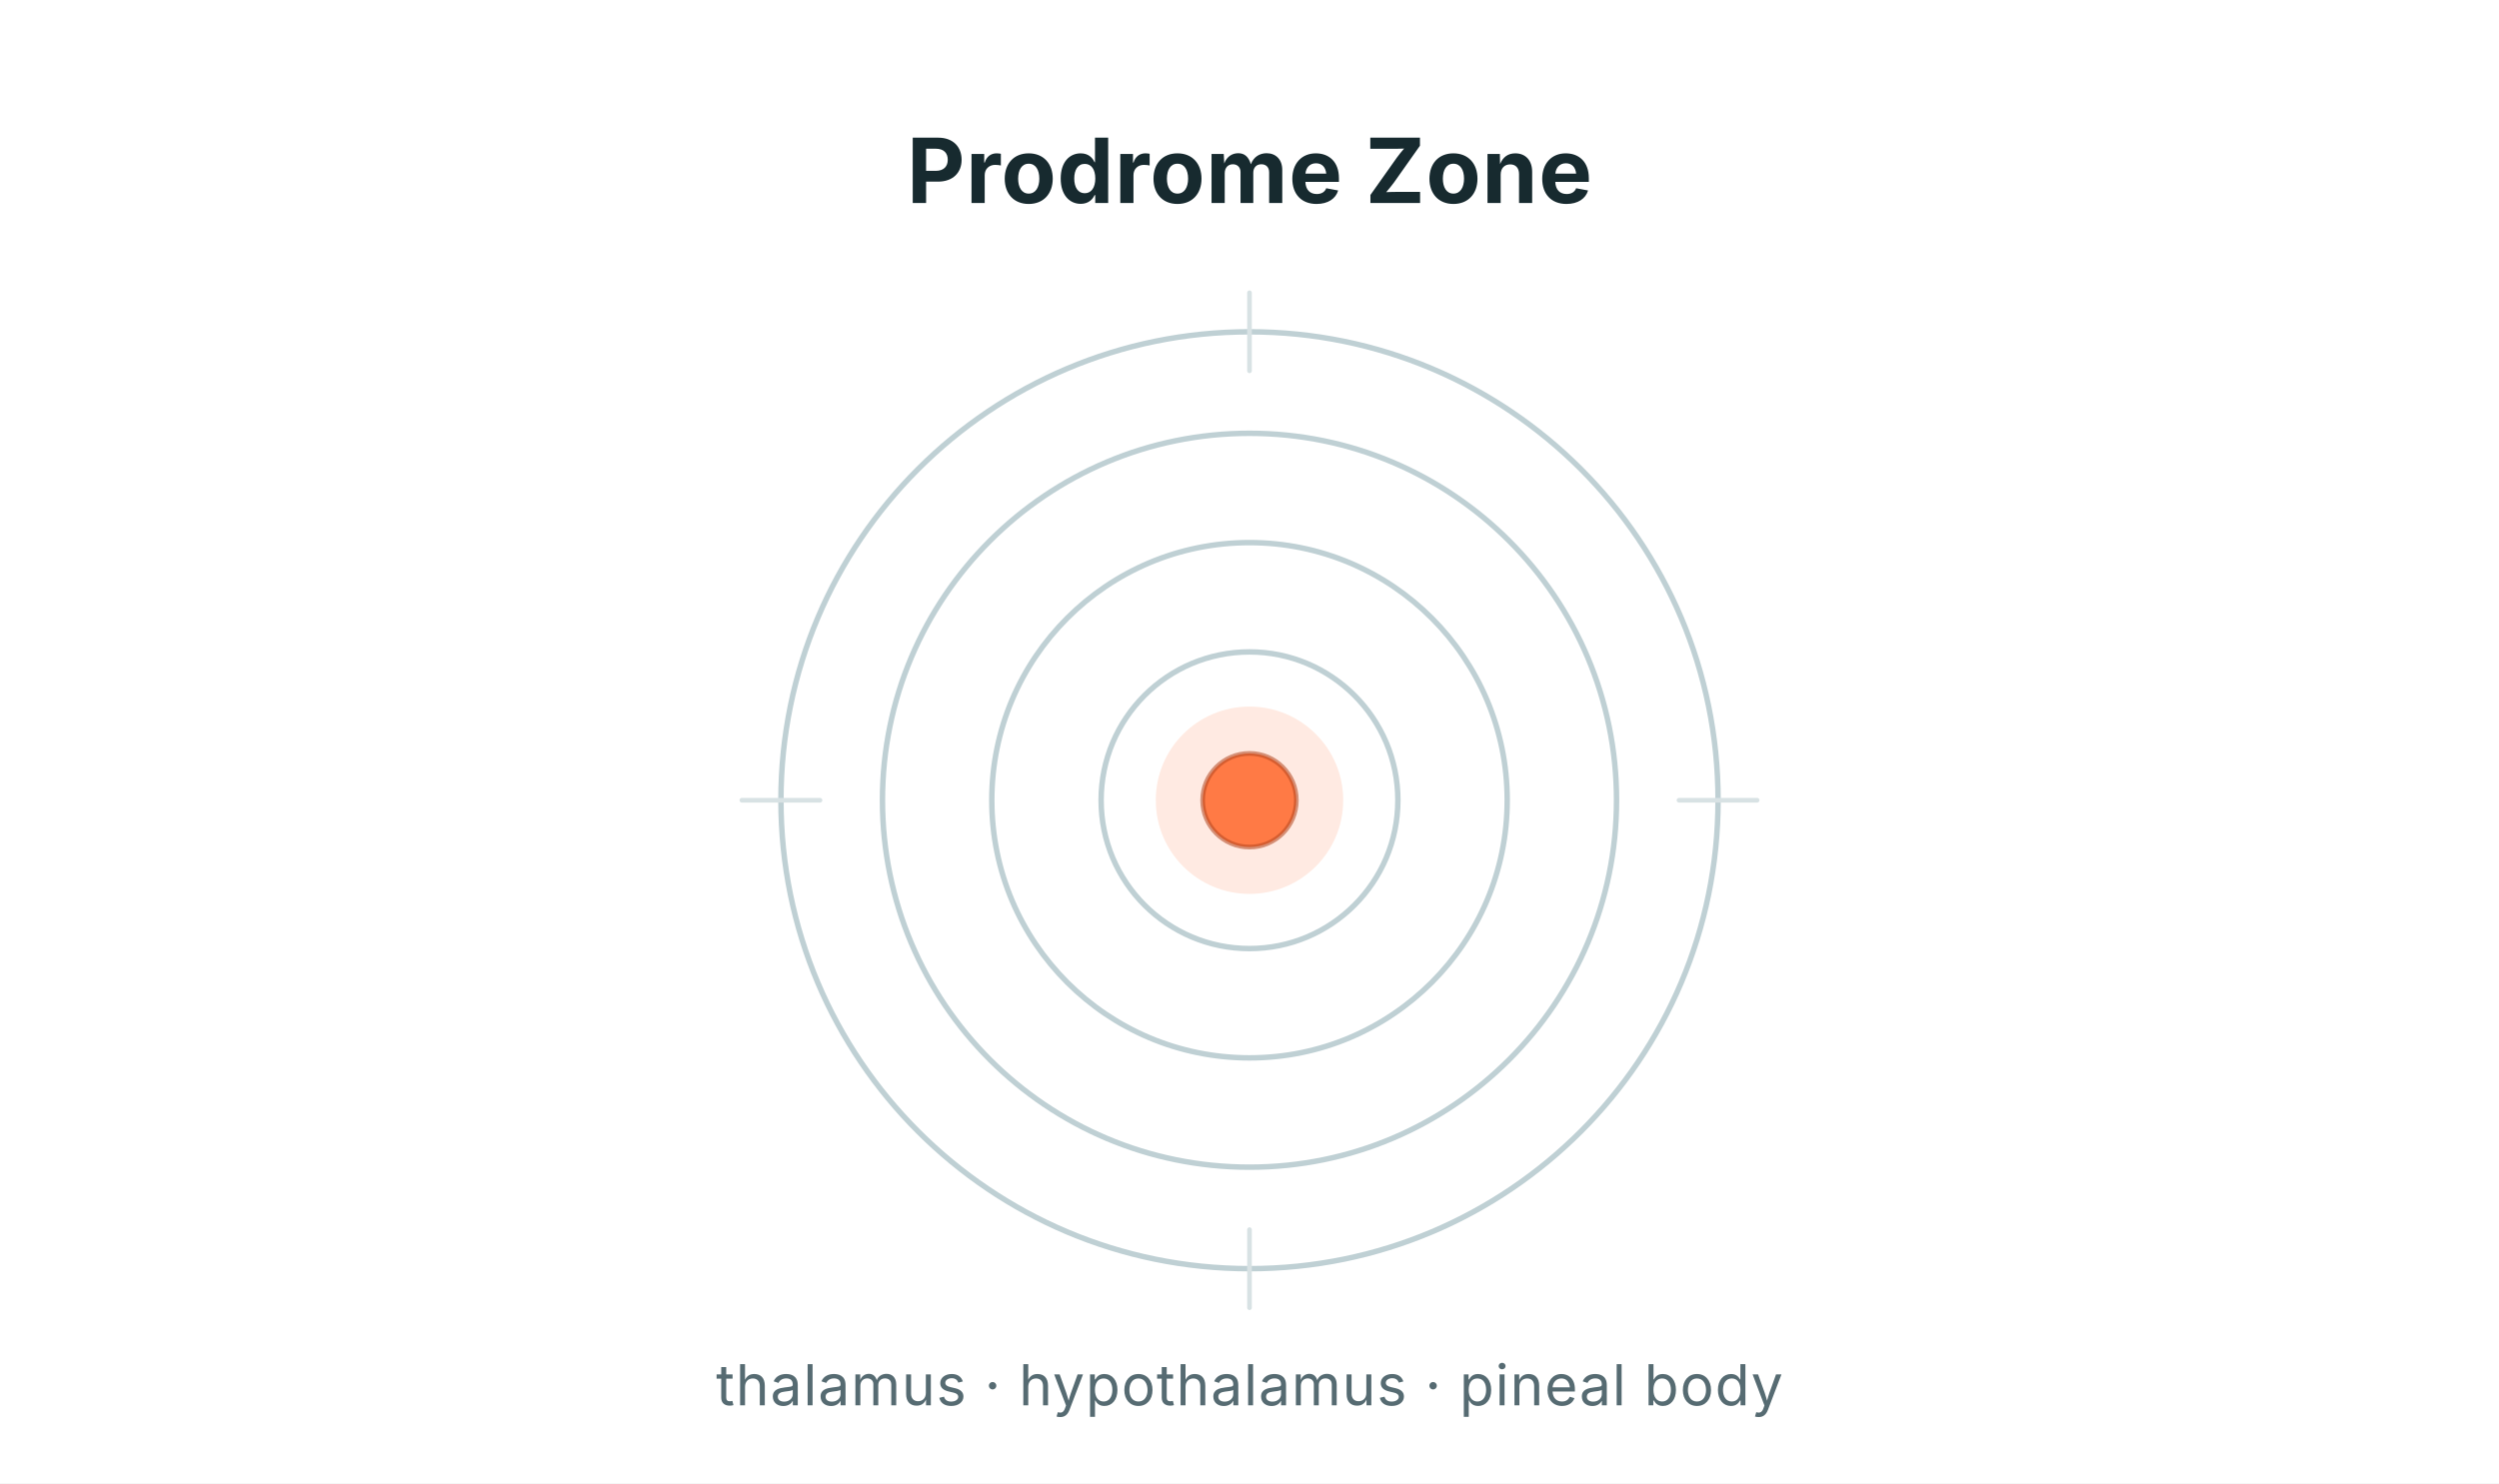
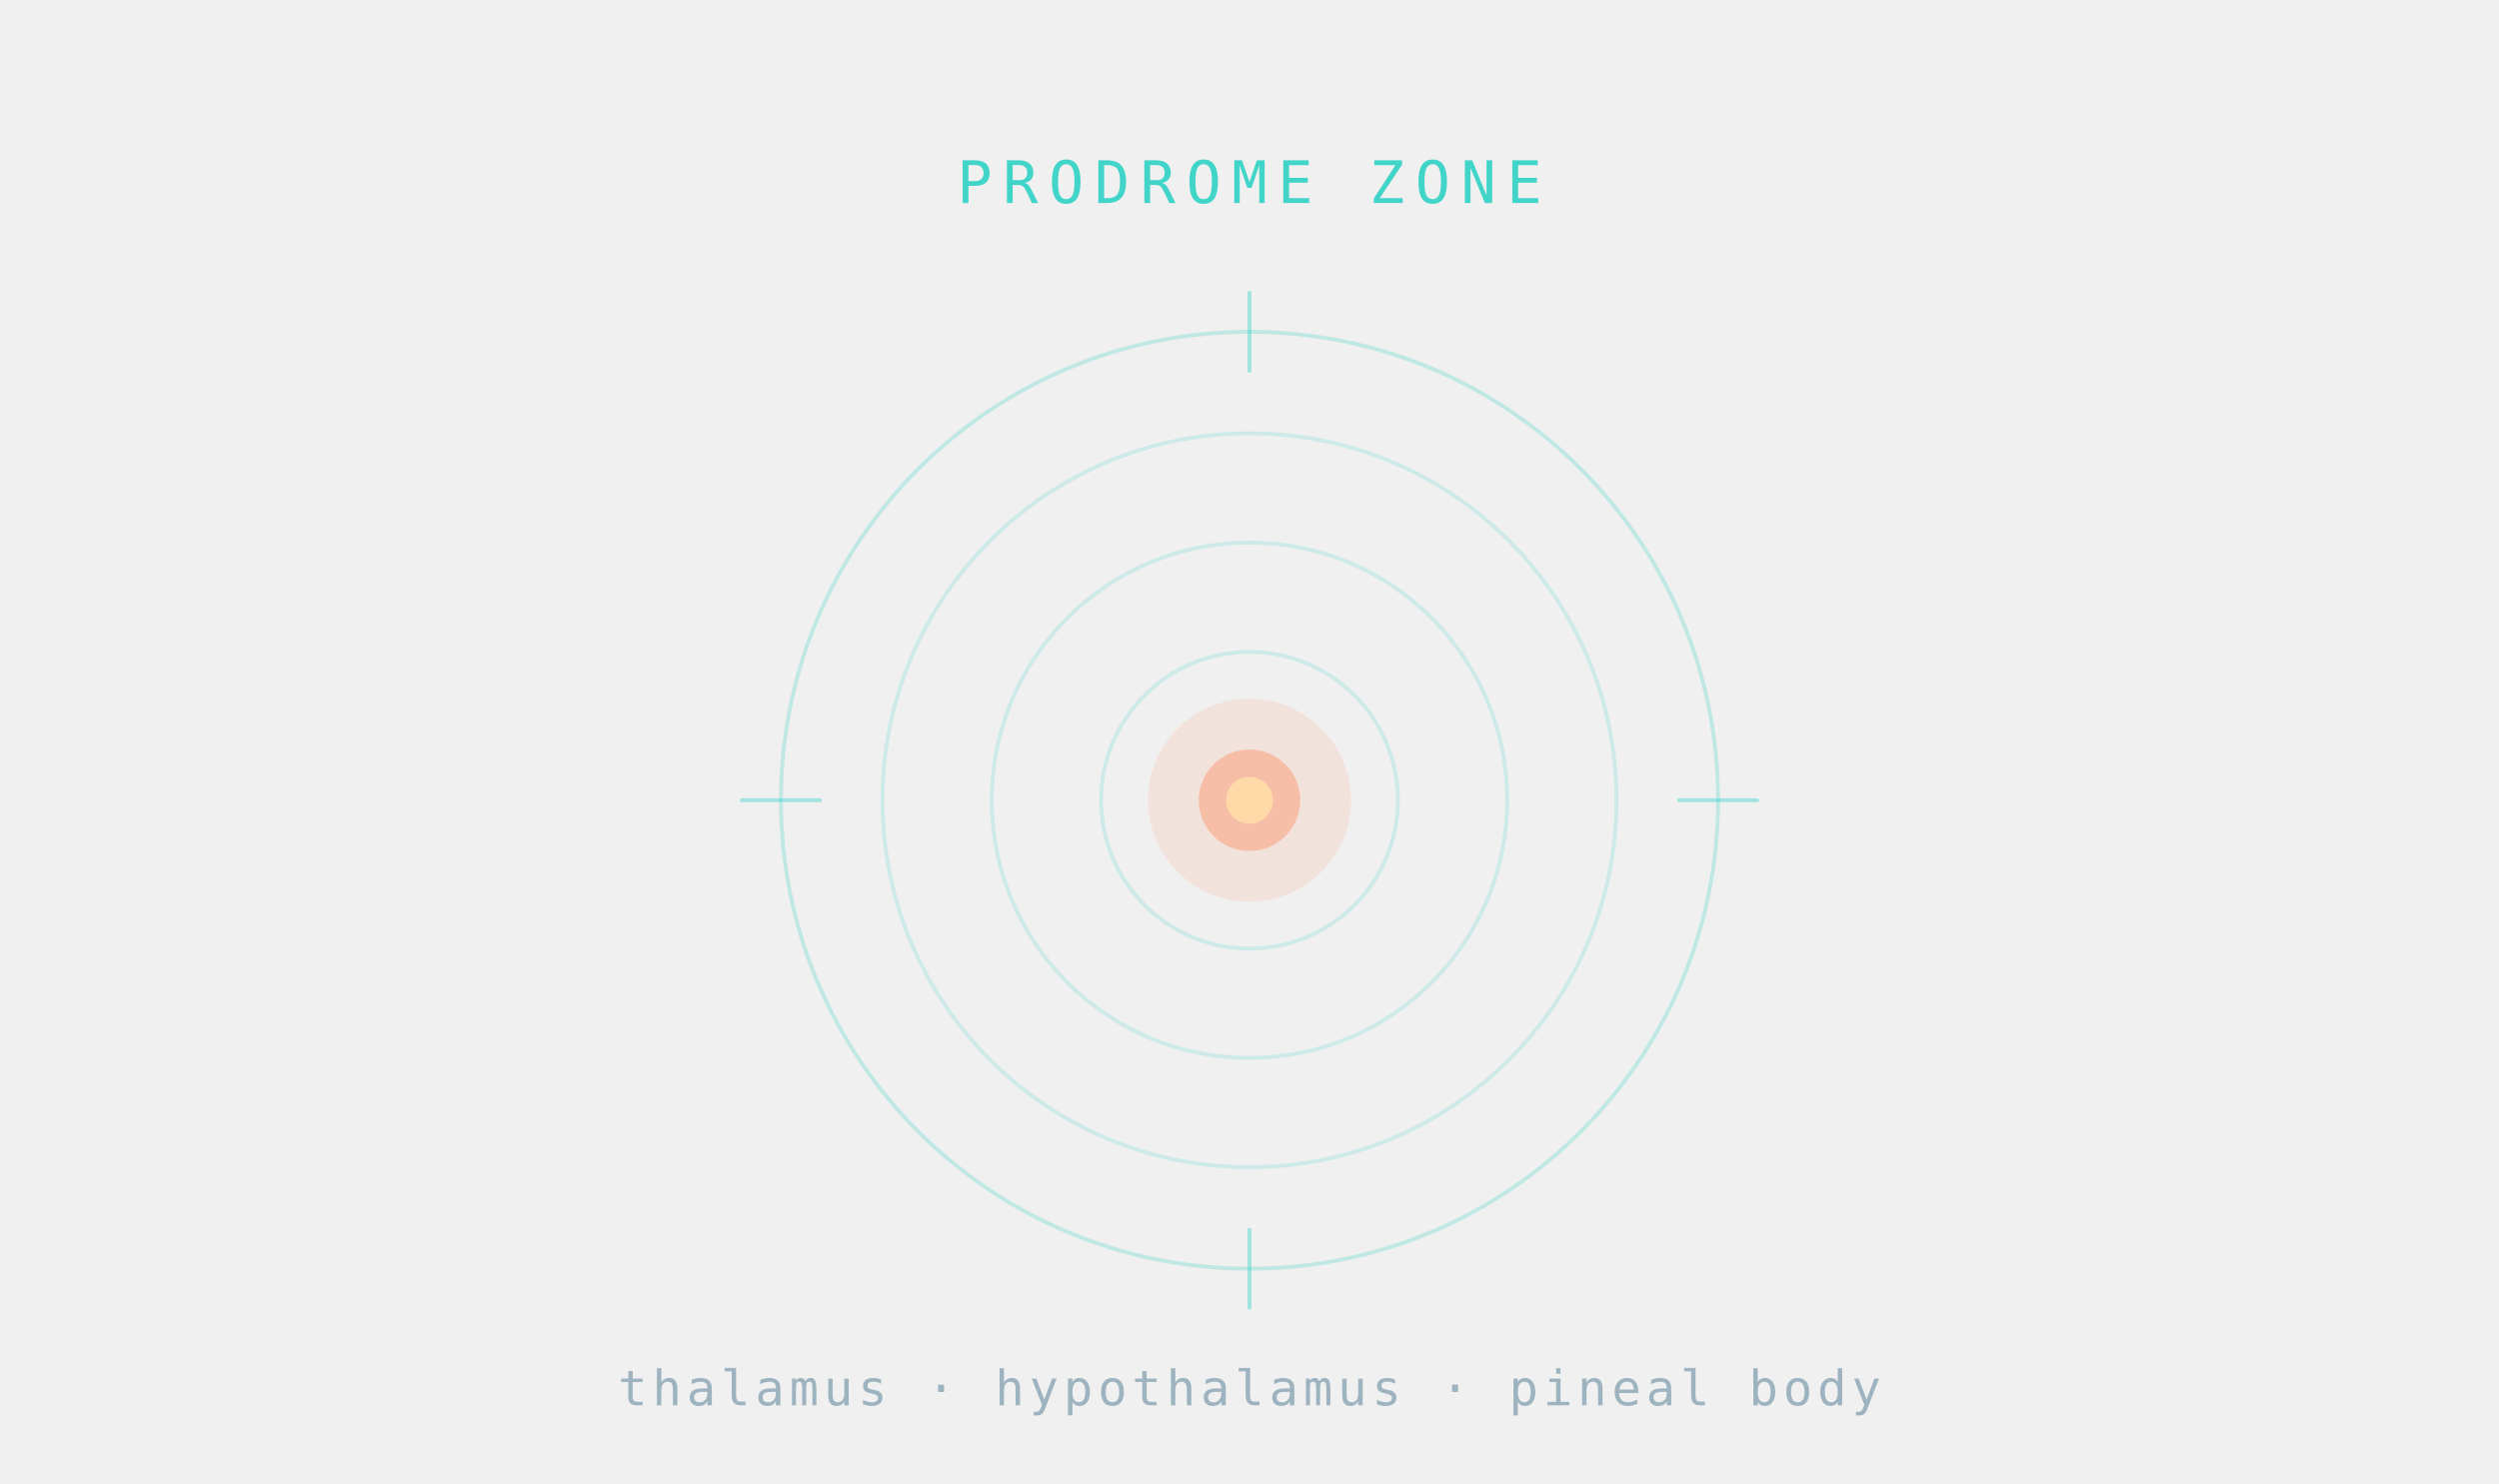
- <svg xmlns="http://www.w3.org/2000/svg" viewBox="0 0 640 380" role="img" aria-labelledby="bullseye-title bullseye-desc" font-family="Inter, ui-sans-serif, system-ui, -apple-system, 'Segoe UI', sans-serif">
-   <rect width="640" height="380" fill="#ffffff" />
-   <text x="320" y="52" text-anchor="middle" fill="#172a2f" font-size="23" font-weight="700" letter-spacing="0.01em">Prodrome Zone</text>
-   <g transform="translate(320 205)" fill="none" stroke="#bfd0d4" stroke-width="1.4">
+ <svg xmlns="http://www.w3.org/2000/svg" viewBox="0 0 640 380" role="img" aria-labelledby="bullseye-title bullseye-desc" font-family="ui-monospace, SFMono-Regular, Menlo, Consolas, monospace">
+   <text x="320" y="52" text-anchor="middle" fill="#41d4c8" font-size="15" letter-spacing="0.18em">PRODROME ZONE</text>
+   <g transform="translate(320 205)" fill="none" stroke="#41d4c8" stroke-opacity="0.28" stroke-width="1">
    <circle r="120" />
-     <circle r="94" />
-     <circle r="66" />
-     <circle r="38" />
+     <circle r="94" stroke-opacity="0.2" />
+     <circle r="66" stroke-opacity="0.2" />
+     <circle r="38" stroke-opacity="0.2" />
  </g>
-   <g stroke="#d8e2e4" stroke-width="1.2" stroke-linecap="round">
+   <g stroke="#41d4c8" stroke-opacity="0.45" stroke-width="1" stroke-linecap="round">
    <line x1="320" y1="75" x2="320" y2="95" />
    <line x1="320" y1="315" x2="320" y2="335" />
    <line x1="190" y1="205" x2="210" y2="205" />
    <line x1="430" y1="205" x2="450" y2="205" />
  </g>
  <g transform="translate(320 205)">
-     <circle r="24" fill="#ff7a45" opacity="0.16" />
-     <circle r="12" fill="#ff7a45" />
-     <circle r="12" fill="none" stroke="#b3461f" stroke-width="1.2" opacity="0.55" />
+     <circle r="26" fill="#ff7a45" opacity="0.12" />
+     <circle r="13" fill="#ff7a45" opacity="0.35" />
+     <circle r="6" fill="#ffd9a8" />
  </g>
-   <text x="320" y="360" text-anchor="middle" fill="#566b72" font-size="14.5" letter-spacing="0.02em">thalamus · hypothalamus · pineal body</text>
+   <text x="320" y="360" text-anchor="middle" fill="#9db3bf" font-size="12.5" letter-spacing="0.1em">thalamus · hypothalamus · pineal body</text>
</svg>
